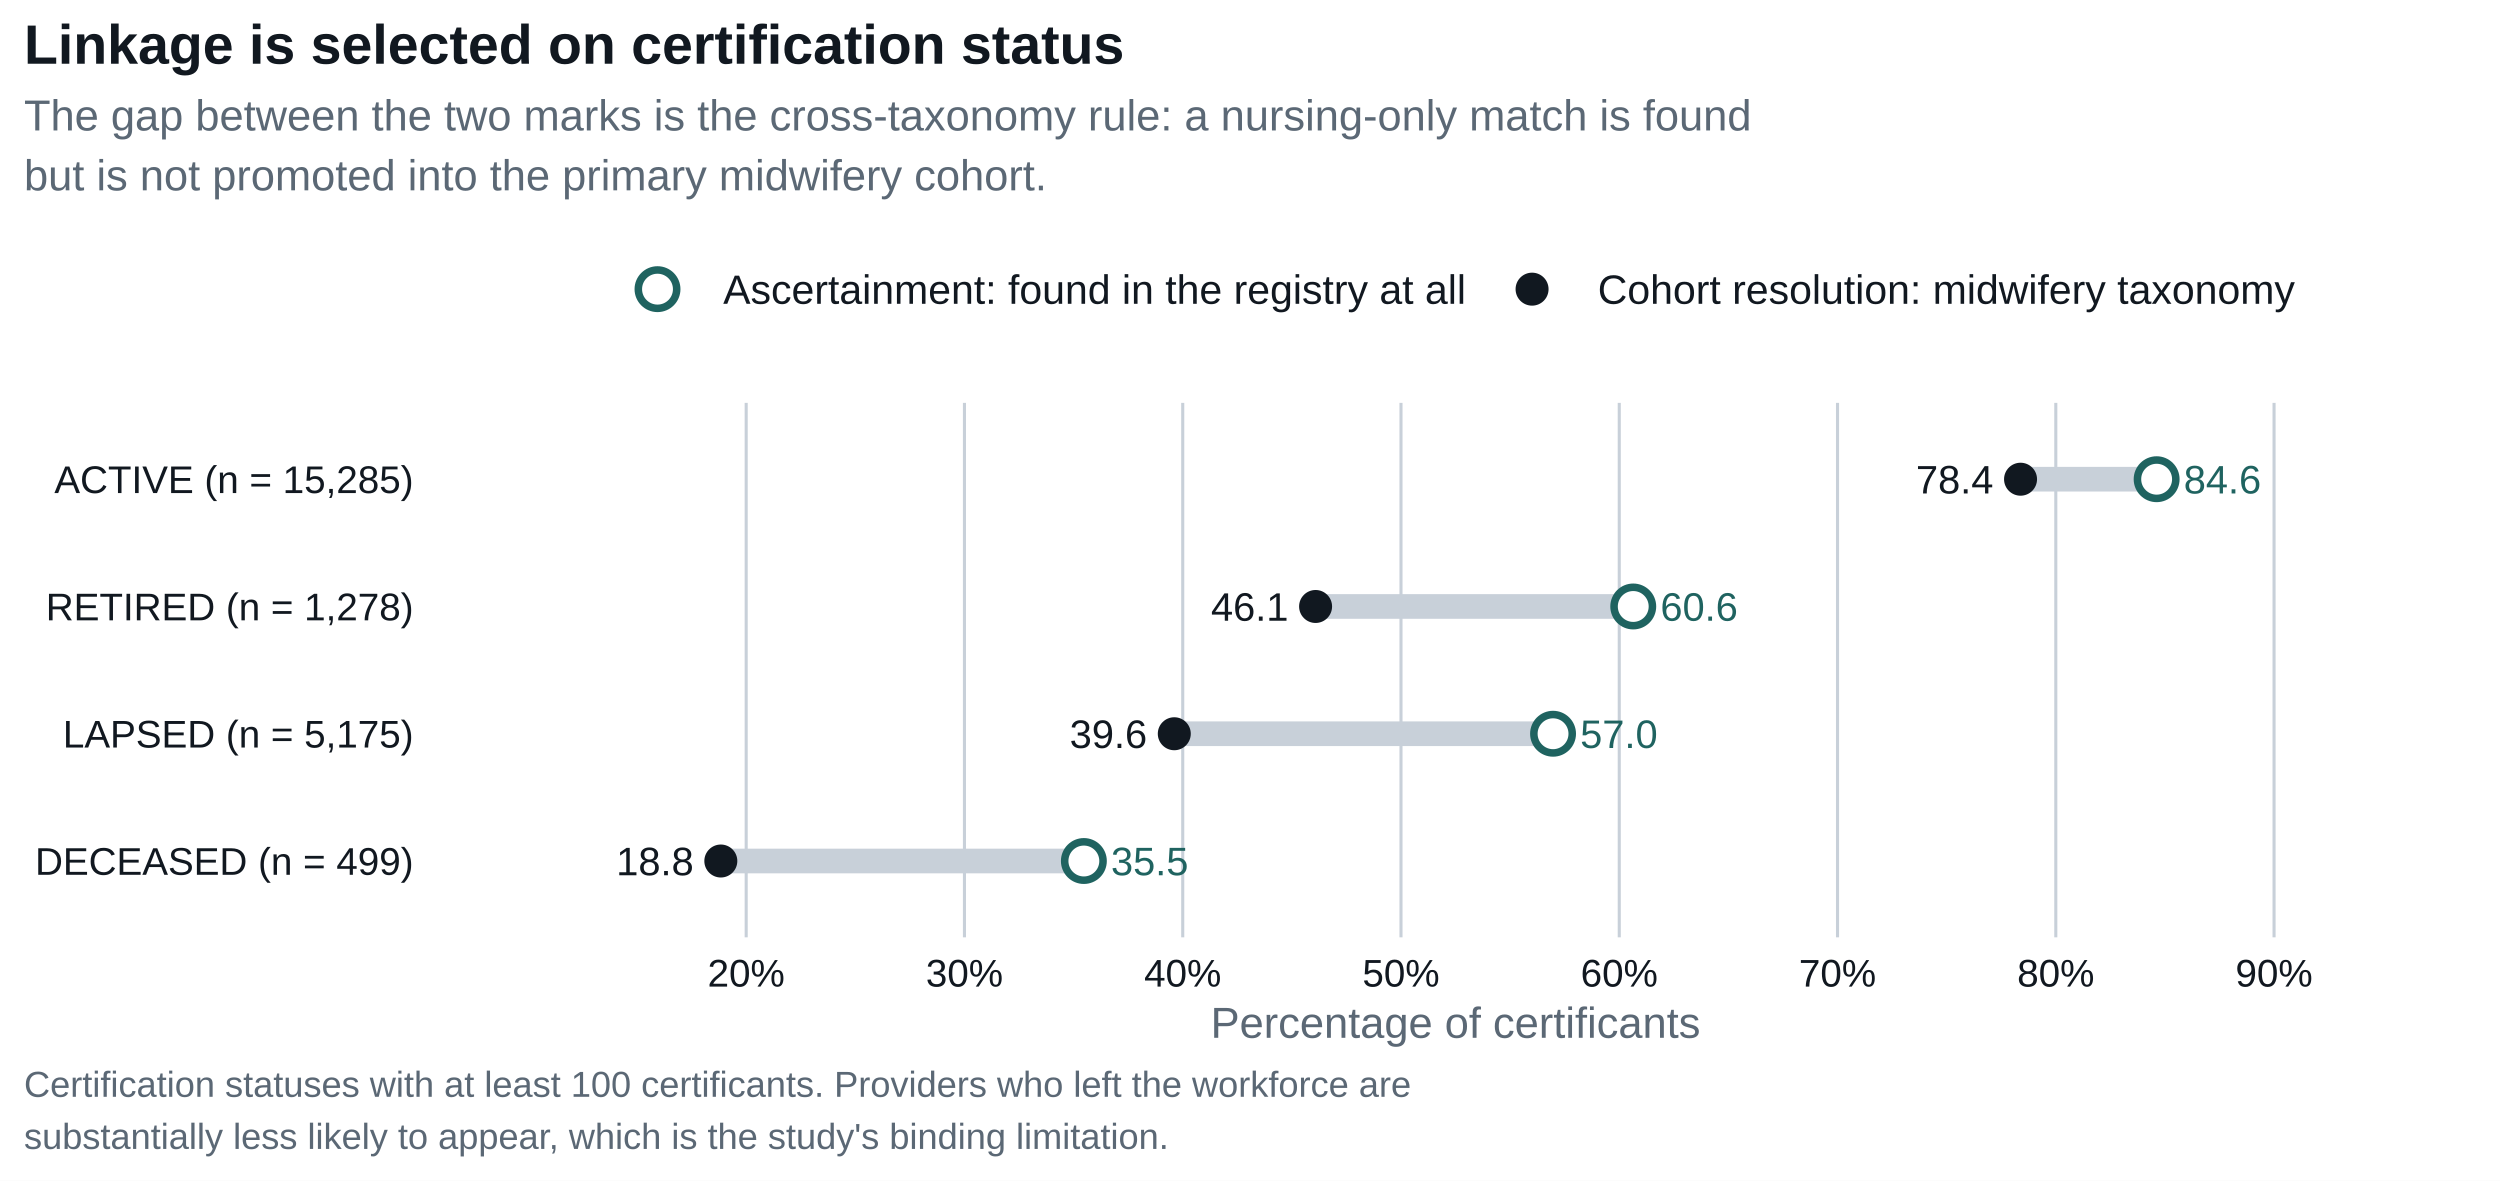
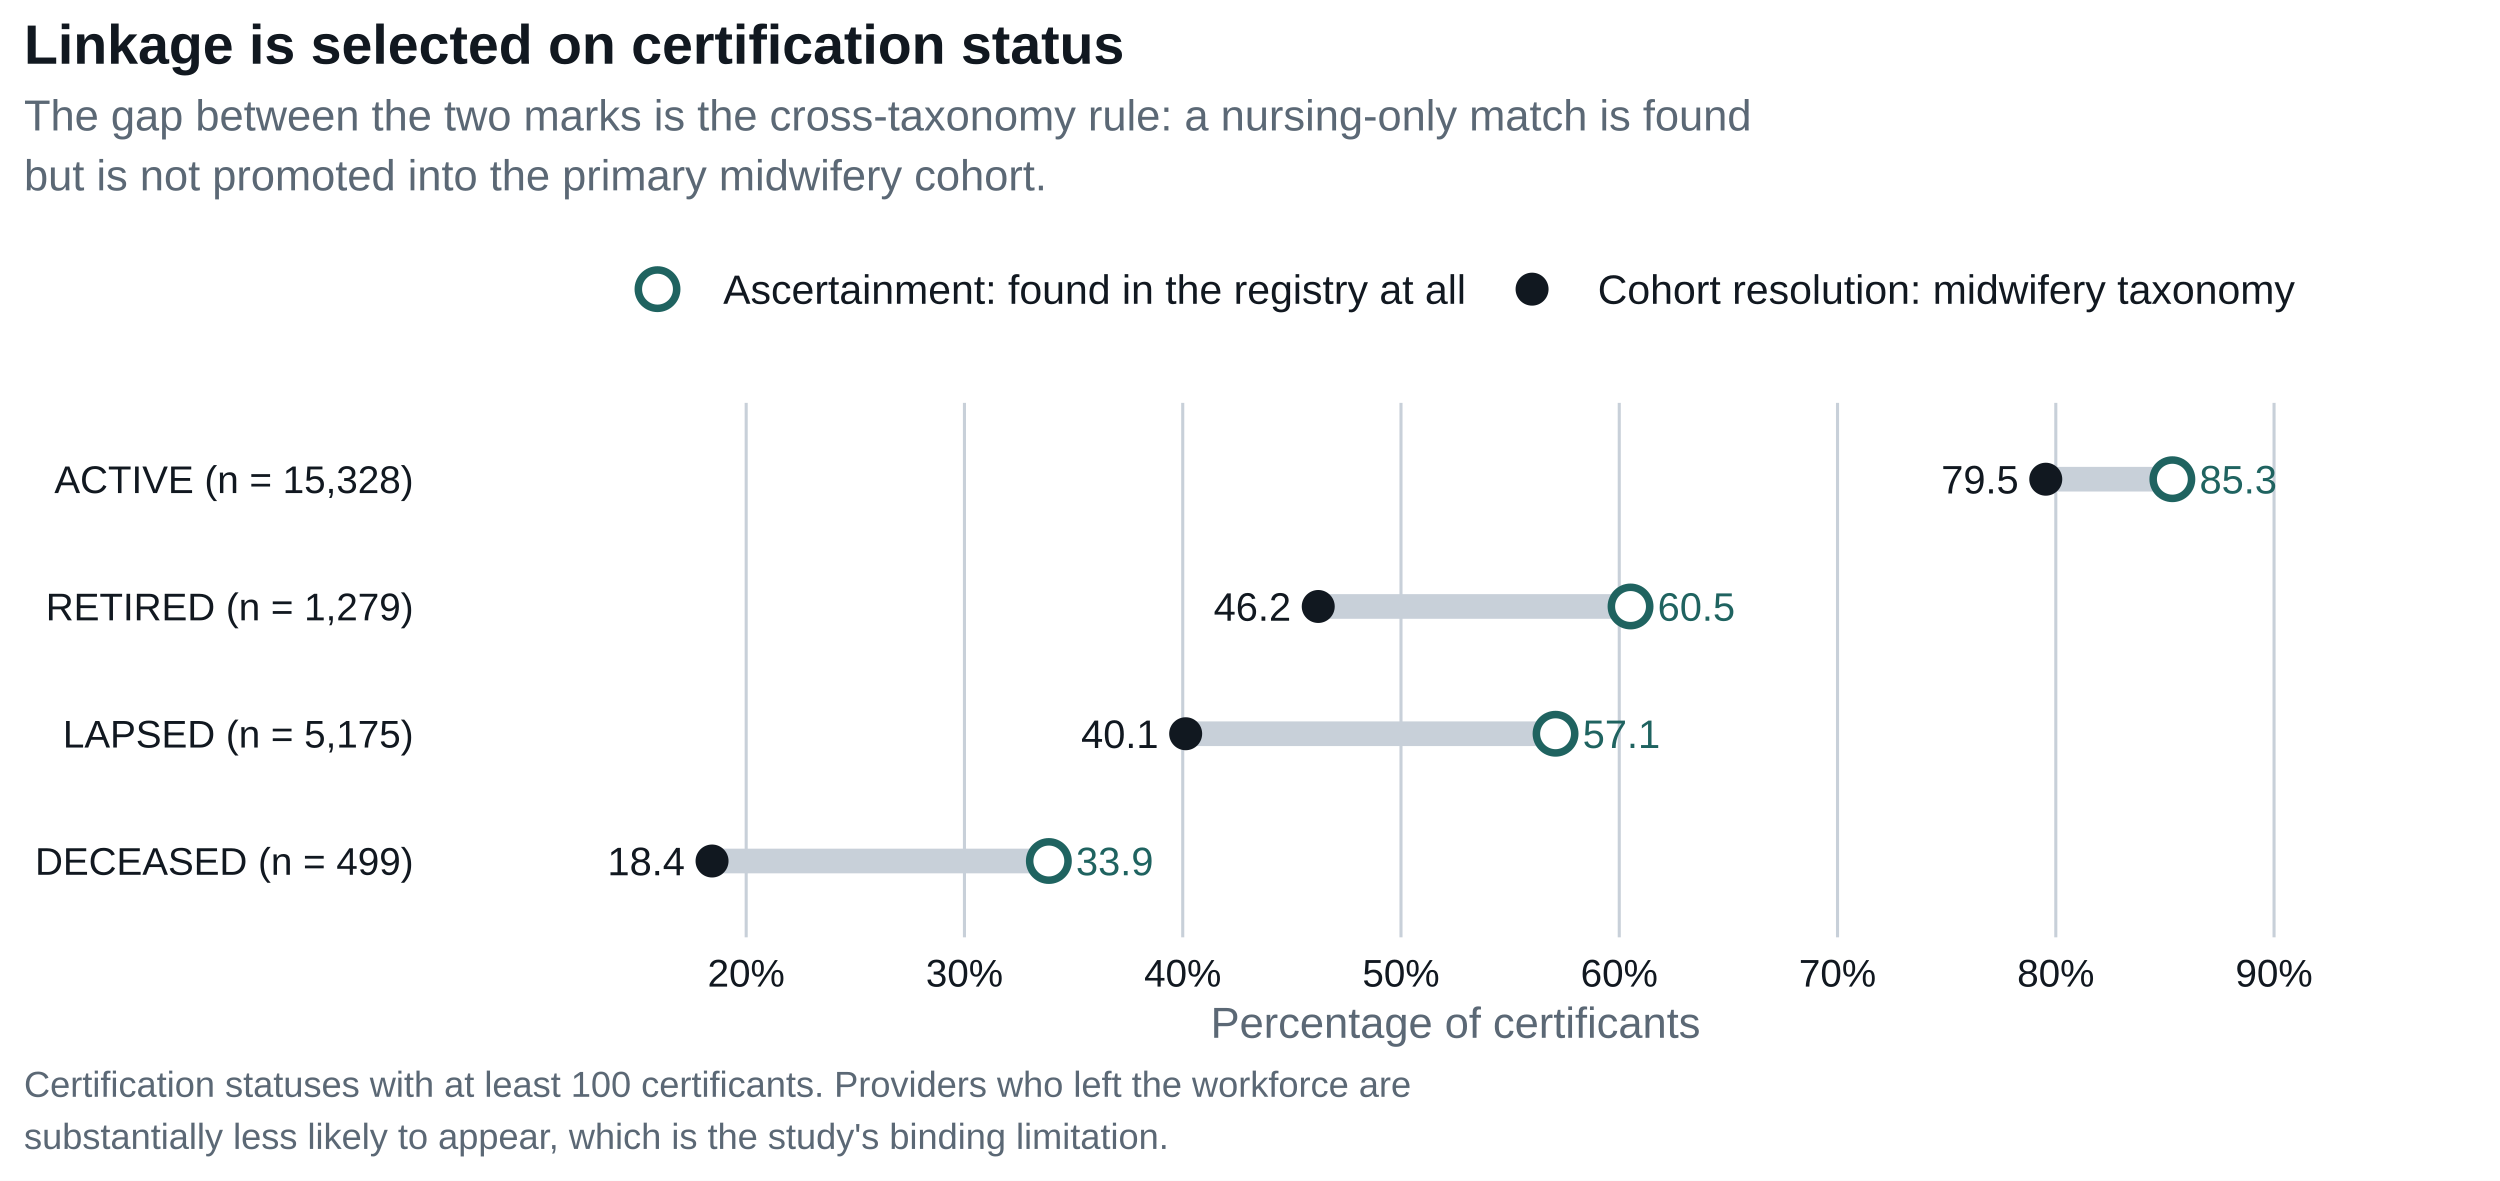
<svg xmlns="http://www.w3.org/2000/svg" width="518.40pt" height="244.80pt" viewBox="0 0 518.40 244.80">
  <g class="svglite">
    <defs>
      <style type="text/css">
    .svglite line, .svglite polyline, .svglite polygon, .svglite path, .svglite rect, .svglite circle {
      fill: none;
      stroke: #000000;
      stroke-linecap: round;
      stroke-linejoin: round;
      stroke-miterlimit: 10.00;
    }
    .svglite text {
      white-space: pre;
    }
    .svglite g.glyphgroup path {
      fill: inherit;
      stroke: none;
    }
  </style>
    </defs>
    <rect width="100%" height="100%" style="stroke: none; fill: #FFFFFF;" />
    <defs>
      <clipPath id="cpMC4wMHw1MTguNDB8MC4wMHwyNDQuODA=">
        <rect x="0.00" y="0.00" width="518.40" height="244.80" />
      </clipPath>
    </defs>
    <g clip-path="url(#cpMC4wMHw1MTguNDB8MC4wMHwyNDQuODA=)">
      <rect x="0.00" y="0.00" width="518.40" height="244.80" style="stroke-width: 0.97; stroke: none; fill: #FFFFFF;" />
    </g>
    <defs>
      <clipPath id="cpOTAuMjN8NTEzLjQyfDgzLjU0fDE5NC4zNw==">
        <rect x="90.23" y="83.54" width="423.19" height="110.83" />
      </clipPath>
    </defs>
    <g clip-path="url(#cpOTAuMjN8NTEzLjQyfDgzLjU0fDE5NC4zNw==)">
      <polyline points="154.73,194.37 154.73,83.54 " style="stroke-width: 0.64; stroke: #C8D0D9; stroke-linecap: butt;" />
      <polyline points="199.99,194.37 199.99,83.54 " style="stroke-width: 0.64; stroke: #C8D0D9; stroke-linecap: butt;" />
      <polyline points="245.25,194.37 245.25,83.54 " style="stroke-width: 0.64; stroke: #C8D0D9; stroke-linecap: butt;" />
      <polyline points="290.51,194.37 290.51,83.54 " style="stroke-width: 0.64; stroke: #C8D0D9; stroke-linecap: butt;" />
      <polyline points="335.77,194.37 335.77,83.54 " style="stroke-width: 0.64; stroke: #C8D0D9; stroke-linecap: butt;" />
      <polyline points="381.03,194.37 381.03,83.54 " style="stroke-width: 0.64; stroke: #C8D0D9; stroke-linecap: butt;" />
      <polyline points="426.29,194.37 426.29,83.54 " style="stroke-width: 0.64; stroke: #C8D0D9; stroke-linecap: butt;" />
      <polyline points="471.55,194.37 471.55,83.54 " style="stroke-width: 0.64; stroke: #C8D0D9; stroke-linecap: butt;" />
-       <line x1="149.47" y1="178.54" x2="224.75" y2="178.54" style="stroke-width: 5.12; stroke: #C8D0D9;" />
-       <line x1="243.50" y1="152.15" x2="322.04" y2="152.15" style="stroke-width: 5.12; stroke: #C8D0D9;" />
-       <line x1="272.80" y1="125.76" x2="338.67" y2="125.76" style="stroke-width: 5.12; stroke: #C8D0D9;" />
-       <line x1="418.98" y1="99.37" x2="447.20" y2="99.37" style="stroke-width: 5.12; stroke: #C8D0D9;" />
-       <circle cx="224.75" cy="178.54" r="3.98" style="stroke-width: 1.56; stroke: #1F6360; fill: #FFFFFF;" />
-       <circle cx="322.04" cy="152.15" r="3.98" style="stroke-width: 1.56; stroke: #1F6360; fill: #FFFFFF;" />
-       <circle cx="338.67" cy="125.76" r="3.98" style="stroke-width: 1.56; stroke: #1F6360; fill: #FFFFFF;" />
-       <circle cx="447.20" cy="99.37" r="3.98" style="stroke-width: 1.56; stroke: #1F6360; fill: #FFFFFF;" />
-       <circle cx="149.47" cy="178.54" r="3.42" style="stroke-width: 0.64; stroke: none; fill: #111820;" />
-       <circle cx="243.50" cy="152.15" r="3.42" style="stroke-width: 0.64; stroke: none; fill: #111820;" />
-       <circle cx="272.80" cy="125.76" r="3.42" style="stroke-width: 0.64; stroke: none; fill: #111820;" />
-       <circle cx="418.98" cy="99.37" r="3.42" style="stroke-width: 0.64; stroke: none; fill: #111820;" />
-       <text x="143.84" y="181.49" text-anchor="end" style="font-size: 8.25px;fill: #111820; font-family: &quot;Arial&quot;;" textLength="16.08px" lengthAdjust="spacingAndGlyphs">18.8</text>
-       <text x="237.87" y="155.10" text-anchor="end" style="font-size: 8.25px;fill: #111820; font-family: &quot;Arial&quot;;" textLength="16.08px" lengthAdjust="spacingAndGlyphs">39.6</text>
-       <text x="267.17" y="128.72" text-anchor="end" style="font-size: 8.25px;fill: #111820; font-family: &quot;Arial&quot;;" textLength="16.08px" lengthAdjust="spacingAndGlyphs">46.1</text>
-       <text x="413.35" y="102.33" text-anchor="end" style="font-size: 8.25px;fill: #111820; font-family: &quot;Arial&quot;;" textLength="16.08px" lengthAdjust="spacingAndGlyphs">78.4</text>
-       <text x="230.38" y="181.49" style="font-size: 8.25px;fill: #1F6360; font-family: &quot;Arial&quot;;" textLength="16.08px" lengthAdjust="spacingAndGlyphs">35.5</text>
-       <text x="327.67" y="155.10" style="font-size: 8.25px;fill: #1F6360; font-family: &quot;Arial&quot;;" textLength="16.08px" lengthAdjust="spacingAndGlyphs">57.0</text>
-       <text x="344.30" y="128.72" style="font-size: 8.25px;fill: #1F6360; font-family: &quot;Arial&quot;;" textLength="16.08px" lengthAdjust="spacingAndGlyphs">60.6</text>
-       <text x="452.82" y="102.33" style="font-size: 8.25px;fill: #1F6360; font-family: &quot;Arial&quot;;" textLength="16.08px" lengthAdjust="spacingAndGlyphs">84.6</text>
+       <line x1="147.65" y1="178.54" x2="217.49" y2="178.54" style="stroke-width: 5.12; stroke: #C8D0D9;" />
+       <line x1="245.86" y1="152.15" x2="322.56" y2="152.15" style="stroke-width: 5.12; stroke: #C8D0D9;" />
+       <line x1="273.35" y1="125.76" x2="338.11" y2="125.76" style="stroke-width: 5.12; stroke: #C8D0D9;" />
+       <line x1="424.21" y1="99.37" x2="450.46" y2="99.37" style="stroke-width: 5.12; stroke: #C8D0D9;" />
+       <circle cx="217.49" cy="178.54" r="3.98" style="stroke-width: 1.56; stroke: #1F6360; fill: #FFFFFF;" />
+       <circle cx="322.56" cy="152.15" r="3.98" style="stroke-width: 1.56; stroke: #1F6360; fill: #FFFFFF;" />
+       <circle cx="338.11" cy="125.76" r="3.98" style="stroke-width: 1.56; stroke: #1F6360; fill: #FFFFFF;" />
+       <circle cx="450.46" cy="99.37" r="3.98" style="stroke-width: 1.56; stroke: #1F6360; fill: #FFFFFF;" />
+       <circle cx="147.65" cy="178.54" r="3.42" style="stroke-width: 0.64; stroke: none; fill: #111820;" />
+       <circle cx="245.86" cy="152.15" r="3.42" style="stroke-width: 0.64; stroke: none; fill: #111820;" />
+       <circle cx="273.35" cy="125.76" r="3.42" style="stroke-width: 0.64; stroke: none; fill: #111820;" />
+       <circle cx="424.21" cy="99.37" r="3.42" style="stroke-width: 0.64; stroke: none; fill: #111820;" />
+       <text x="142.02" y="181.49" text-anchor="end" style="font-size: 8.25px;fill: #111820; font-family: &quot;Arial&quot;;" textLength="16.08px" lengthAdjust="spacingAndGlyphs">18.4</text>
+       <text x="240.23" y="155.10" text-anchor="end" style="font-size: 8.25px;fill: #111820; font-family: &quot;Arial&quot;;" textLength="16.08px" lengthAdjust="spacingAndGlyphs">40.1</text>
+       <text x="267.72" y="128.72" text-anchor="end" style="font-size: 8.25px;fill: #111820; font-family: &quot;Arial&quot;;" textLength="16.08px" lengthAdjust="spacingAndGlyphs">46.2</text>
+       <text x="418.59" y="102.33" text-anchor="end" style="font-size: 8.25px;fill: #111820; font-family: &quot;Arial&quot;;" textLength="16.08px" lengthAdjust="spacingAndGlyphs">79.5</text>
+       <text x="223.12" y="181.49" style="font-size: 8.25px;fill: #1F6360; font-family: &quot;Arial&quot;;" textLength="16.08px" lengthAdjust="spacingAndGlyphs">33.9</text>
+       <text x="328.19" y="155.10" style="font-size: 8.25px;fill: #1F6360; font-family: &quot;Arial&quot;;" textLength="16.08px" lengthAdjust="spacingAndGlyphs">57.1</text>
+       <text x="343.73" y="128.72" style="font-size: 8.25px;fill: #1F6360; font-family: &quot;Arial&quot;;" textLength="16.08px" lengthAdjust="spacingAndGlyphs">60.5</text>
+       <text x="456.09" y="102.33" style="font-size: 8.25px;fill: #1F6360; font-family: &quot;Arial&quot;;" textLength="16.08px" lengthAdjust="spacingAndGlyphs">85.3</text>
    </g>
    <g clip-path="url(#cpMC4wMHw1MTguNDB8MC4wMHwyNDQuODA=)">
      <text x="85.75" y="181.40" text-anchor="end" style="font-size: 8.00px;fill: #111820; font-family: &quot;Arial&quot;;" textLength="80.77px" lengthAdjust="spacingAndGlyphs">DECEASED  (n = 499)</text>
      <text x="85.75" y="155.01" text-anchor="end" style="font-size: 8.00px;fill: #111820; font-family: &quot;Arial&quot;;" textLength="74.98px" lengthAdjust="spacingAndGlyphs">LAPSED  (n = 5,175)</text>
-       <text x="85.75" y="128.63" text-anchor="end" style="font-size: 8.00px;fill: #111820; font-family: &quot;Arial&quot;;" textLength="78.52px" lengthAdjust="spacingAndGlyphs">RETIRED  (n = 1,278)</text>
-       <text x="85.75" y="102.24" text-anchor="end" style="font-size: 8.00px;fill: #111820; font-family: &quot;Arial&quot;;" textLength="76.75px" lengthAdjust="spacingAndGlyphs">ACTIVE  (n = 15,285)</text>
+       <text x="85.75" y="128.63" text-anchor="end" style="font-size: 8.00px;fill: #111820; font-family: &quot;Arial&quot;;" textLength="78.52px" lengthAdjust="spacingAndGlyphs">RETIRED  (n = 1,279)</text>
+       <text x="85.75" y="102.24" text-anchor="end" style="font-size: 8.00px;fill: #111820; font-family: &quot;Arial&quot;;" textLength="76.75px" lengthAdjust="spacingAndGlyphs">ACTIVE  (n = 15,328)</text>
      <text x="154.73" y="204.58" text-anchor="middle" style="font-size: 8.00px;fill: #111820; font-family: &quot;Arial&quot;;" textLength="16.02px" lengthAdjust="spacingAndGlyphs">20%</text>
      <text x="199.99" y="204.58" text-anchor="middle" style="font-size: 8.00px;fill: #111820; font-family: &quot;Arial&quot;;" textLength="16.02px" lengthAdjust="spacingAndGlyphs">30%</text>
      <text x="245.25" y="204.58" text-anchor="middle" style="font-size: 8.00px;fill: #111820; font-family: &quot;Arial&quot;;" textLength="16.02px" lengthAdjust="spacingAndGlyphs">40%</text>
      <text x="290.51" y="204.58" text-anchor="middle" style="font-size: 8.00px;fill: #111820; font-family: &quot;Arial&quot;;" textLength="16.02px" lengthAdjust="spacingAndGlyphs">50%</text>
      <text x="335.77" y="204.58" text-anchor="middle" style="font-size: 8.00px;fill: #111820; font-family: &quot;Arial&quot;;" textLength="16.02px" lengthAdjust="spacingAndGlyphs">60%</text>
      <text x="381.03" y="204.58" text-anchor="middle" style="font-size: 8.00px;fill: #111820; font-family: &quot;Arial&quot;;" textLength="16.02px" lengthAdjust="spacingAndGlyphs">70%</text>
      <text x="426.29" y="204.58" text-anchor="middle" style="font-size: 8.00px;fill: #111820; font-family: &quot;Arial&quot;;" textLength="16.02px" lengthAdjust="spacingAndGlyphs">80%</text>
      <text x="471.55" y="204.58" text-anchor="middle" style="font-size: 8.00px;fill: #111820; font-family: &quot;Arial&quot;;" textLength="16.02px" lengthAdjust="spacingAndGlyphs">90%</text>
      <text x="301.82" y="215.20" text-anchor="middle" style="font-size: 9.00px;fill: #5B6875; font-family: &quot;Arial&quot;;" textLength="101.50px" lengthAdjust="spacingAndGlyphs">Percentage of certificants</text>
      <circle cx="136.34" cy="59.96" r="3.98" style="stroke-width: 1.56; stroke: #1F6360; fill: #FFFFFF;" />
      <circle cx="317.69" cy="59.96" r="3.42" style="stroke-width: 0.64; stroke: none; fill: #111820;" />
      <text x="149.96" y="63.00" style="font-size: 8.50px;fill: #111820; font-family: &quot;Arial&quot;;" textLength="154.11px" lengthAdjust="spacingAndGlyphs">Ascertainment: found in the registry at all</text>
      <text x="331.31" y="63.00" style="font-size: 8.50px;fill: #111820; font-family: &quot;Arial&quot;;" textLength="144.64px" lengthAdjust="spacingAndGlyphs">Cohort resolution: midwifery taxonomy</text>
      <text x="4.98" y="27.05" style="font-size: 9.00px;fill: #5B6875; font-family: &quot;Arial&quot;;" textLength="358.00px" lengthAdjust="spacingAndGlyphs">The gap between the two marks is the cross-taxonomy rule: a nursing-only match is found</text>
      <text x="4.98" y="39.47" style="font-size: 9.00px;fill: #5B6875; font-family: &quot;Arial&quot;;" textLength="212.00px" lengthAdjust="spacingAndGlyphs">but is not promoted into the primary midwifery cohort.</text>
      <text x="4.98" y="13.21" style="font-size: 11.50px; font-weight: bold;fill: #111820; font-family: &quot;Arial&quot;;" textLength="228.03px" lengthAdjust="spacingAndGlyphs">Linkage is selected on certification status</text>
      <text x="4.98" y="227.44" style="font-size: 7.50px;fill: #5B6875; font-family: &quot;Arial&quot;;" textLength="287.58px" lengthAdjust="spacingAndGlyphs">Certification statuses with at least 100 certificants. Providers who left the workforce are</text>
      <text x="4.98" y="238.24" style="font-size: 7.50px;fill: #5B6875; font-family: &quot;Arial&quot;;" textLength="237.41px" lengthAdjust="spacingAndGlyphs">substantially less likely to appear, which is the study's binding limitation.</text>
    </g>
  </g>
</svg>
